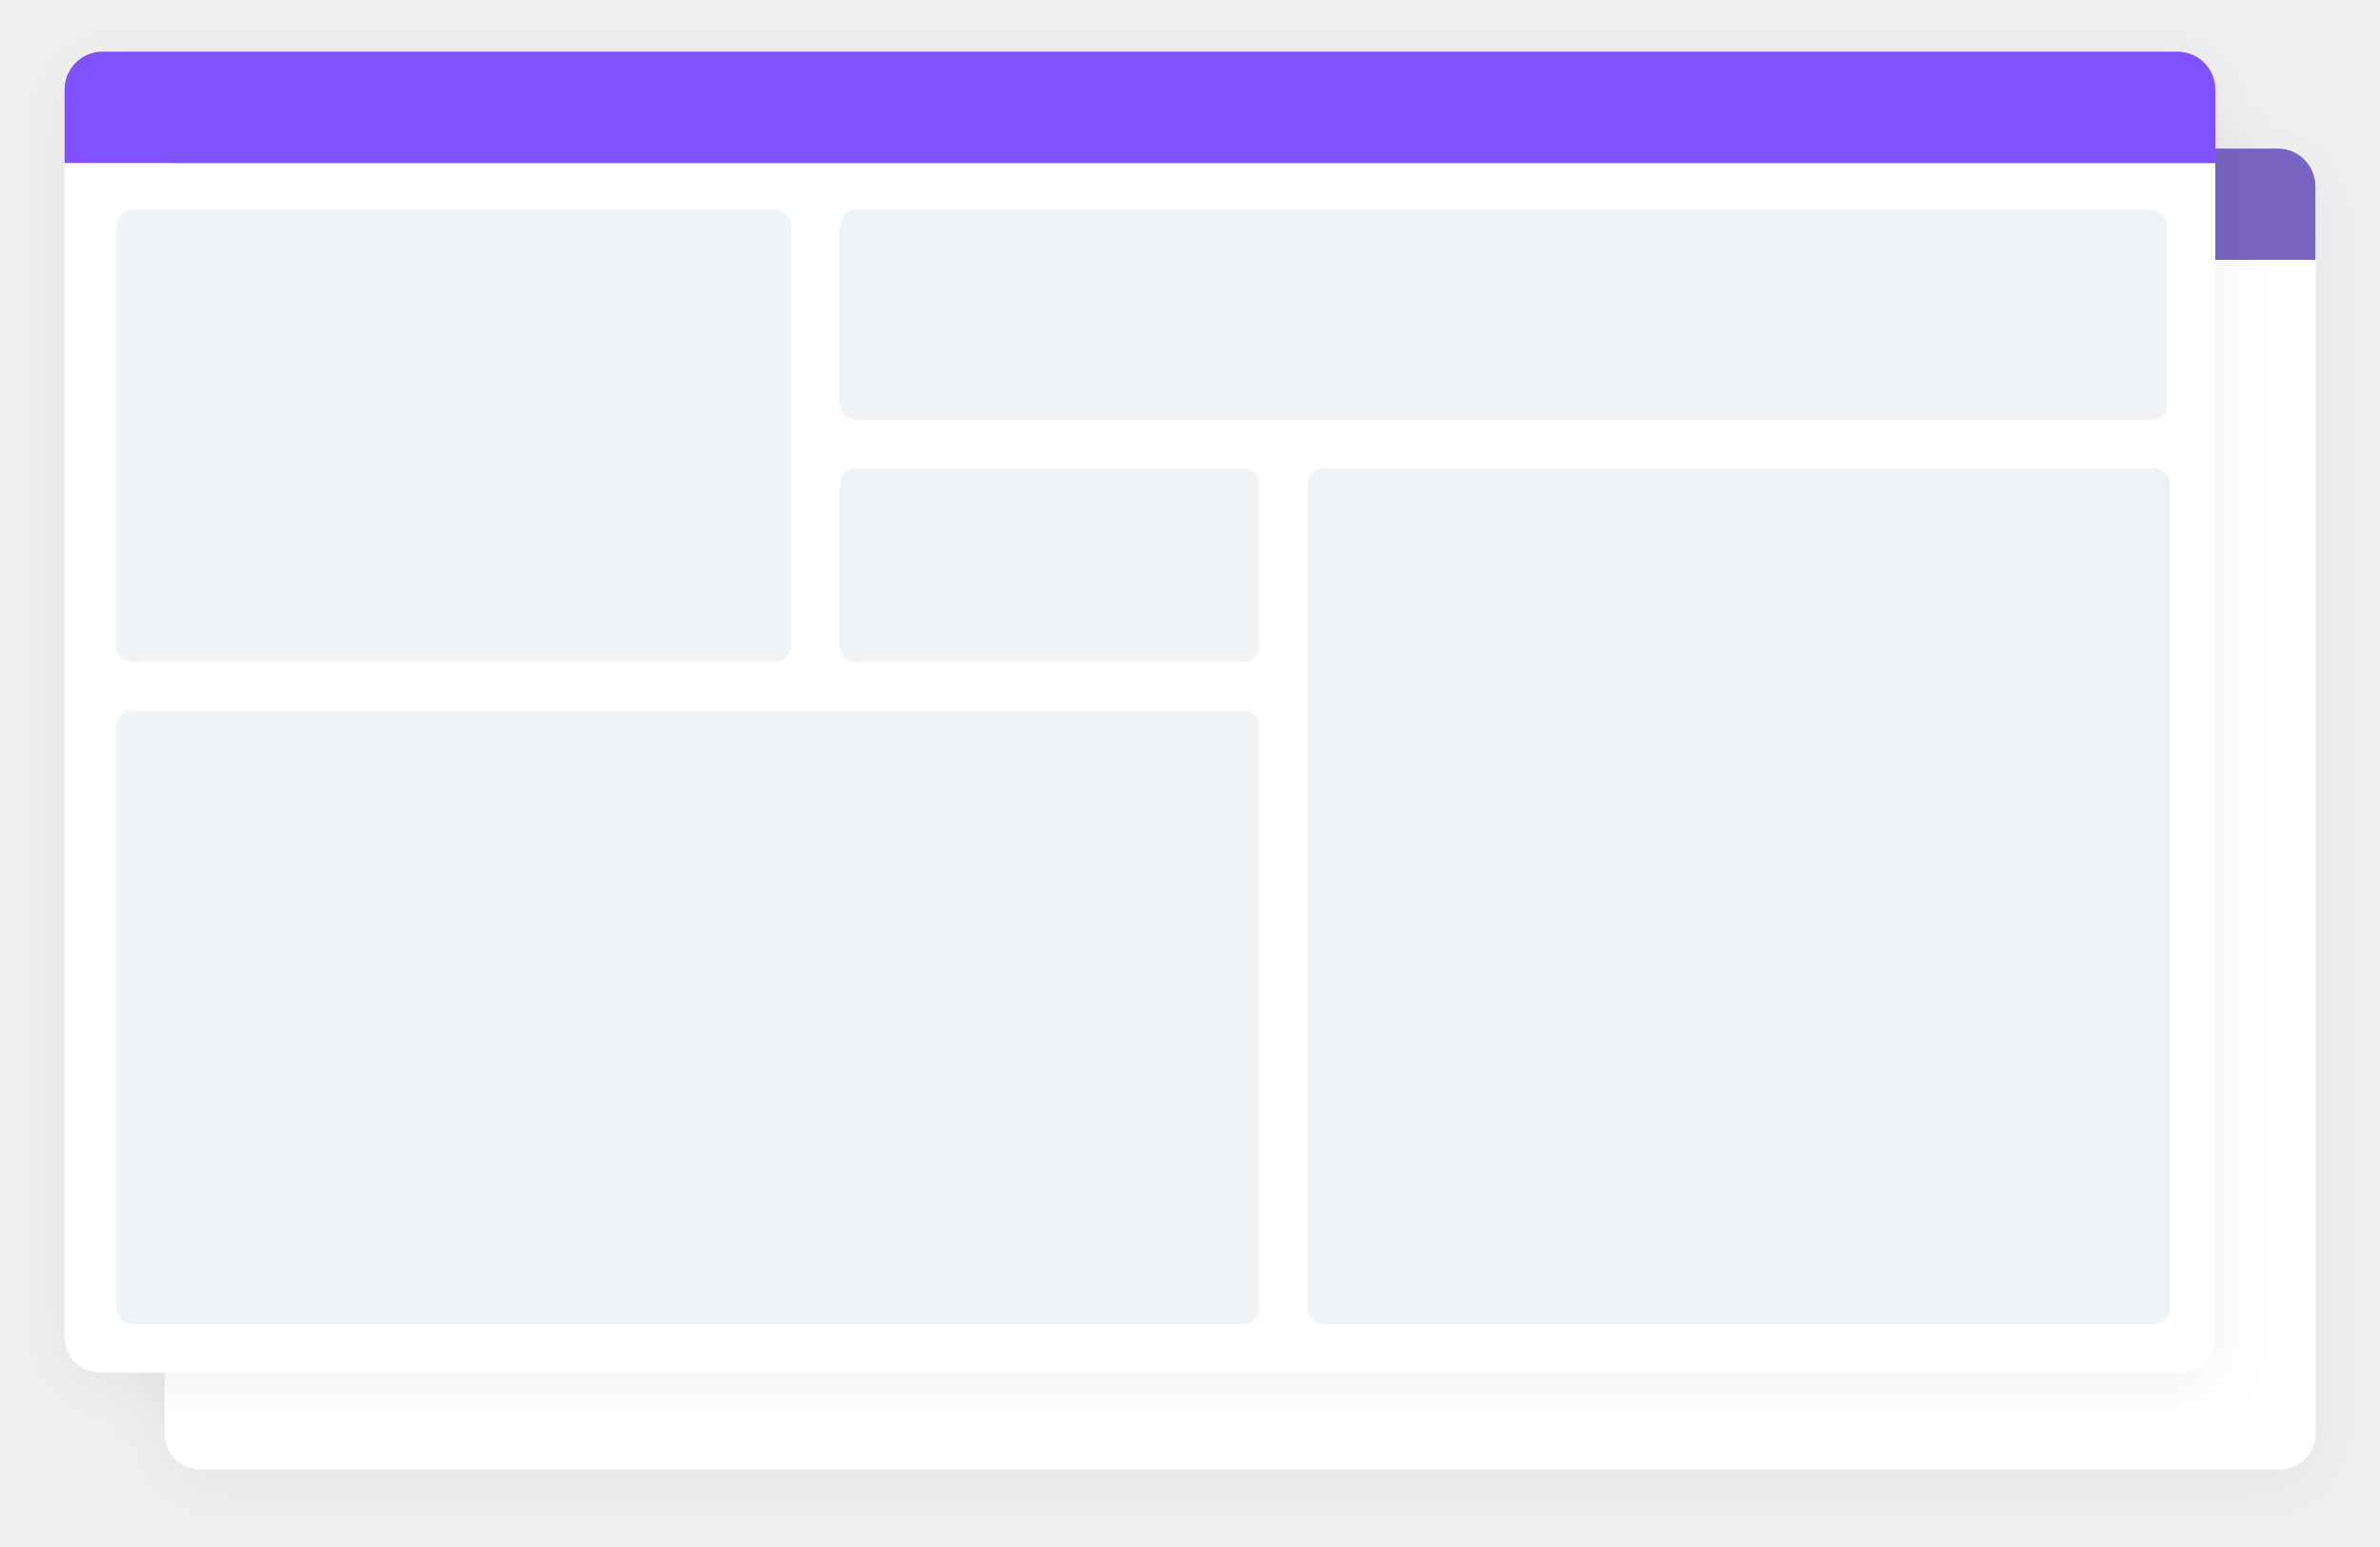
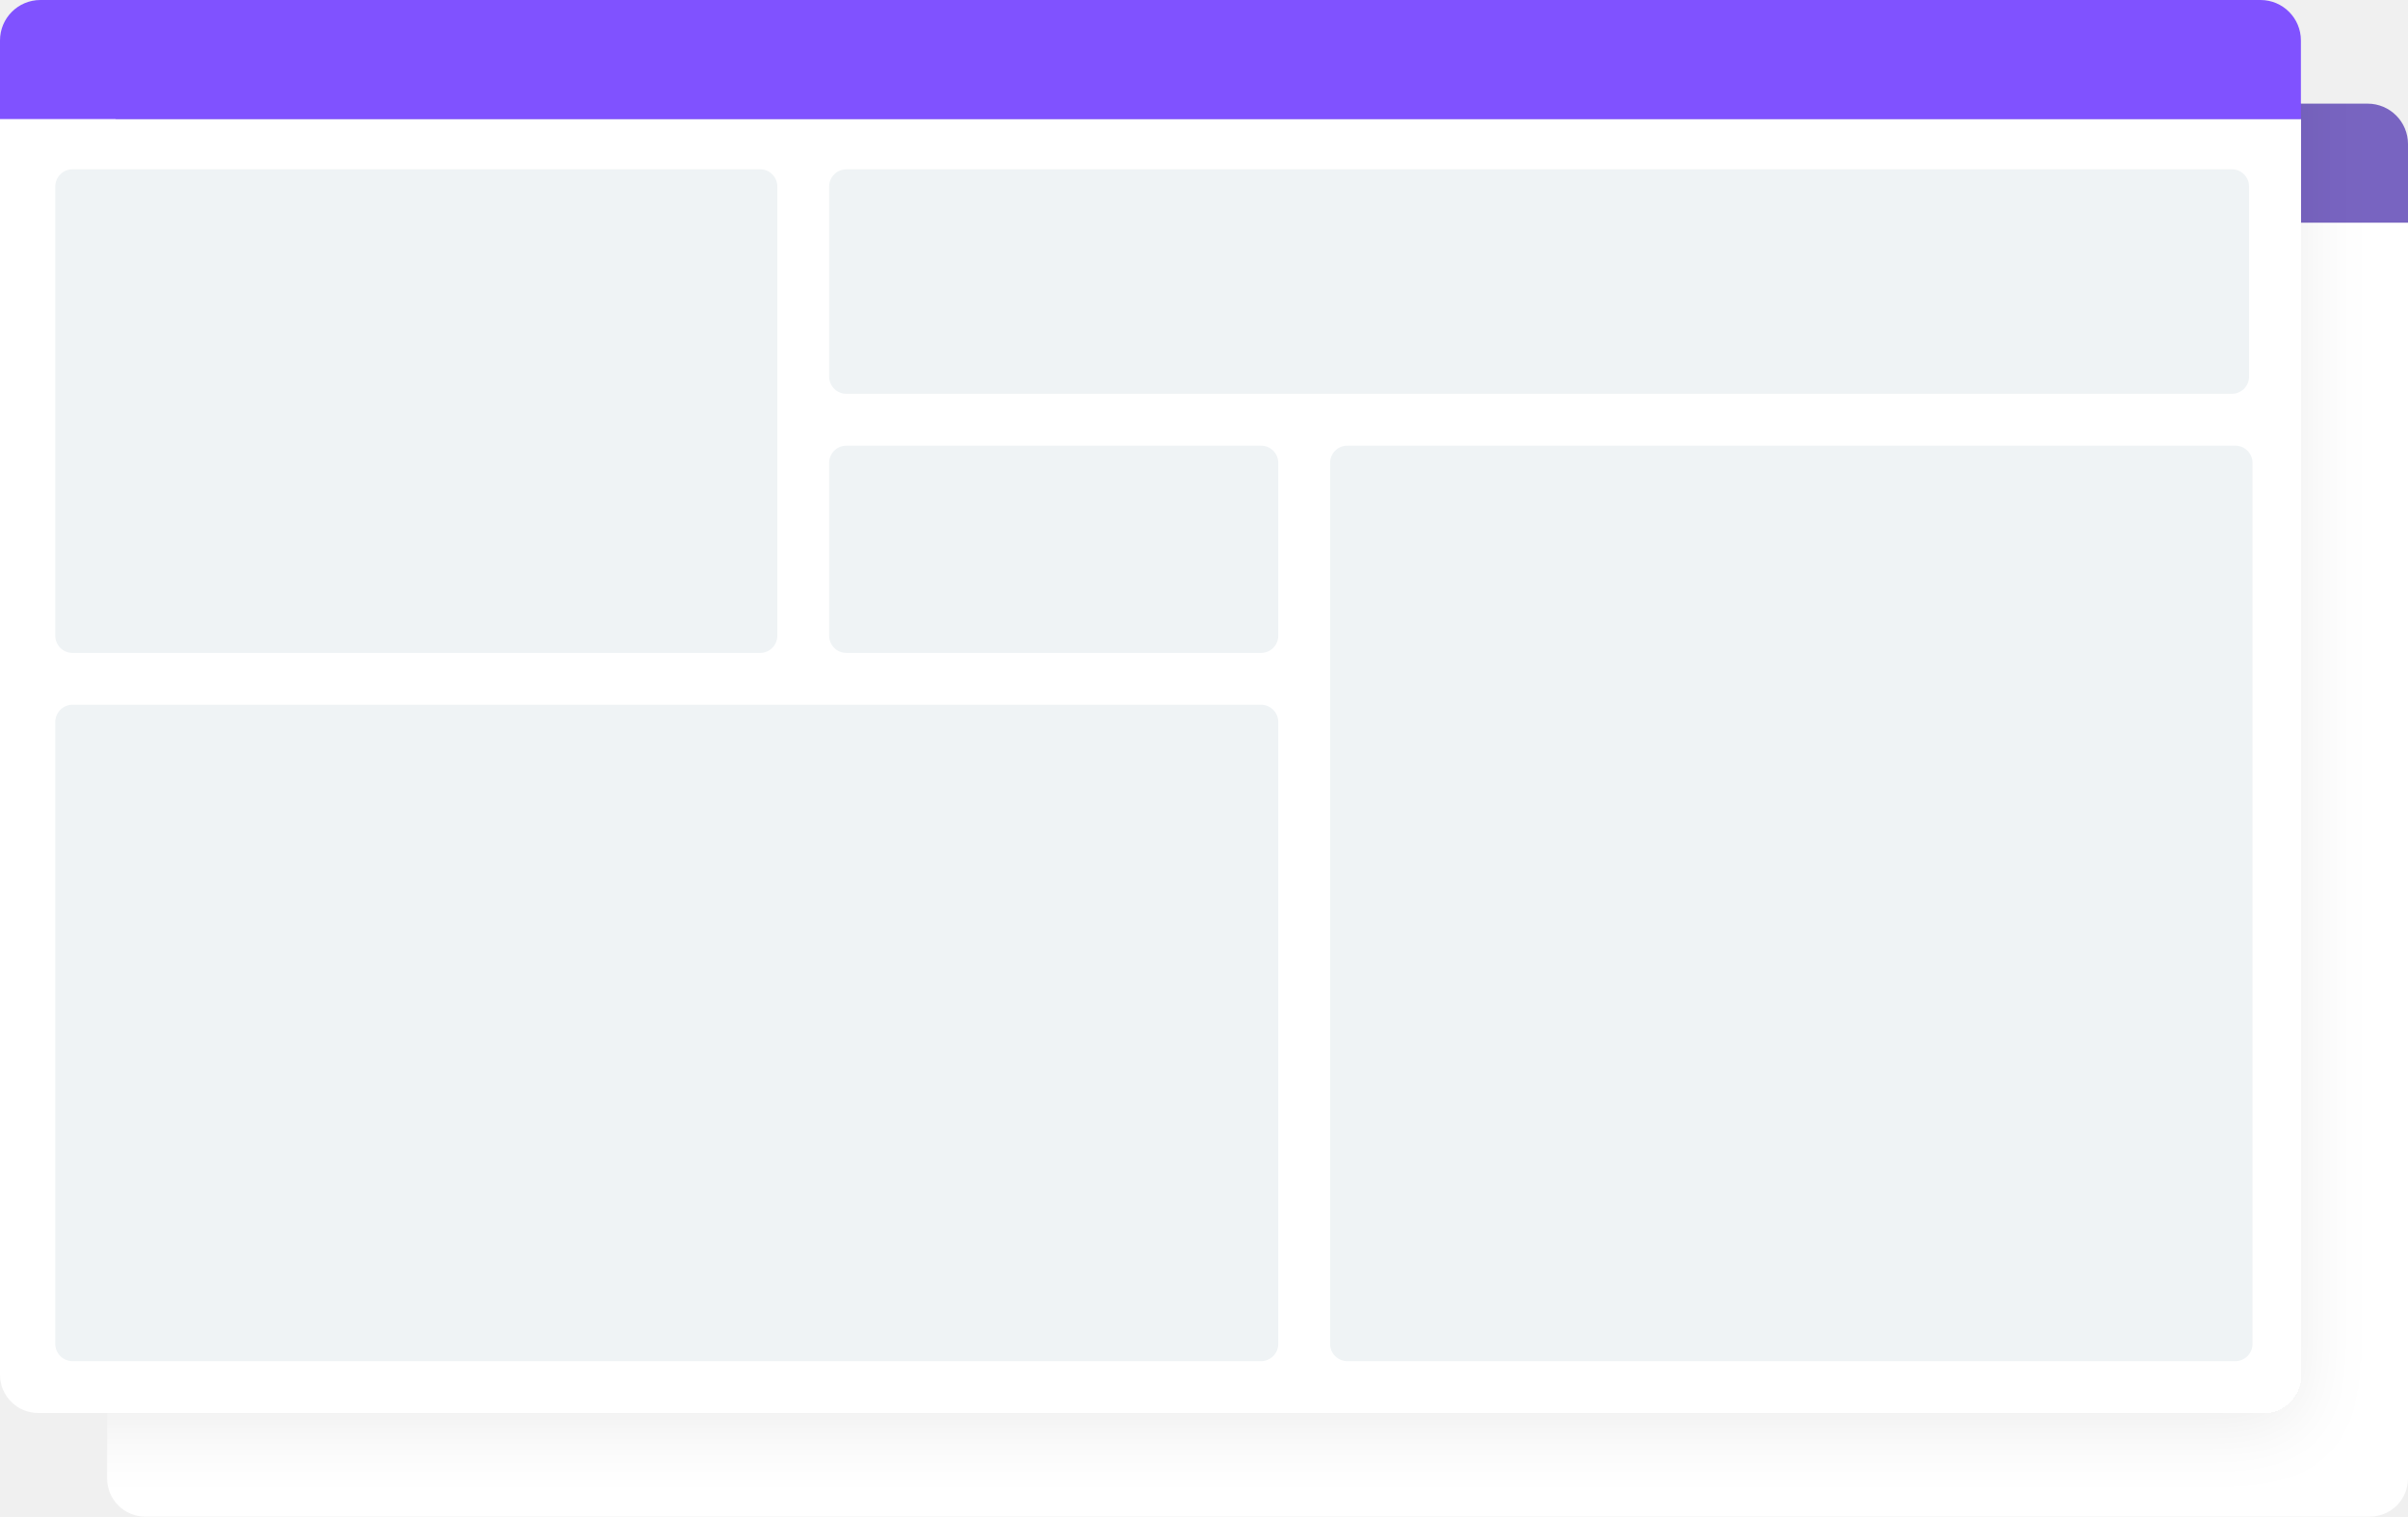
- <svg xmlns="http://www.w3.org/2000/svg" width="737" height="479" viewBox="0 0 737 479" fill="none">
-   <g filter="url(#filter0_d_785_159)">
-     <path d="M51 80.463H717V443.946C717 450.051 712.055 455 705.954 455H62.046C55.945 455 51 450.051 51 443.946V80.463Z" fill="white" />
-     <path d="M51 57.704C51 51.24 56.236 46 62.696 46H705.304C711.764 46 717 51.24 717 57.704V80.463H51V57.704Z" fill="#7864C1" />
+ <svg xmlns="http://www.w3.org/2000/svg" width="697" height="439" viewBox="0 0 697 439" fill="none">
+   <path d="M31 64.463H697V427.946C697 434.051 692.055 439 685.954 439H42.046C35.945 439 31 434.051 31 427.946V64.463Z" fill="white" />
+   <path d="M31 41.704C31 35.24 36.236 30 42.696 30H685.304C691.764 30 697 35.24 697 41.704V64.463H31V41.704Z" fill="#7864C1" />
+   <mask id="mask0_785_159" style="mask-type:alpha" maskUnits="userSpaceOnUse" x="31" y="30" width="666" height="409">
+     <path d="M31 64.463H697V427.946C697 434.051 692.055 439 685.954 439H42.046C35.945 439 31 434.051 31 427.946V64.463Z" fill="white" />
+     <path d="M31 41.704C31 35.24 36.236 30 42.696 30H685.304C691.764 30 697 35.24 697 41.704V64.463H31V41.704Z" fill="#7864C1" />
+   </mask>
+   <g mask="url(#mask0_785_159)">
+     <g filter="url(#filter0_d_785_159)">
+       <path d="M0 34.463H666V397.946C666 404.051 661.055 409 654.954 409H11.046C4.945 409 0 404.051 0 397.946V34.463Z" fill="white" />
+       <path d="M0 11.704C0 5.24 5.236 0 11.696 0H654.304C660.764 0 666 5.24 666 11.704V34.463H0V11.704Z" fill="#7864C1" />
+     </g>
  </g>
-   <g filter="url(#filter1_d_785_159)">
-     <path d="M20 50.463H686V413.946C686 420.051 681.055 425 674.954 425H31.046C24.945 425 20 420.051 20 413.946V50.463Z" fill="white" />
-     <path d="M20 27.704C20 21.24 25.236 16 31.696 16H674.304C680.764 16 686 21.24 686 27.704V50.463H20V27.704Z" fill="#8052FF" />
-     <path d="M260 150C260 147.239 262.239 145 265 145H385C387.761 145 390 147.239 390 150V200C390 202.761 387.761 205 385 205H265C262.239 205 260 202.761 260 200V150Z" fill="#F0F3F5" />
-     <path d="M260 70C260 67.239 262.239 65 265 65H666C668.761 65 671 67.239 671 70V125C671 127.761 668.761 130 666 130H265C262.239 130 260 127.761 260 125V70Z" fill="#F0F3F5" />
-     <path d="M36 70C36 67.239 38.239 65 41 65H240C242.761 65 245 67.239 245 70V200C245 202.761 242.761 205 240 205H41C38.239 205 36 202.761 36 200V70Z" fill="#F0F3F5" />
-     <path d="M36 225C36 222.239 38.239 220 41 220H385C387.761 220 390 222.239 390 225V405C390 407.761 387.761 410 385 410H41C38.239 410 36 407.761 36 405V225Z" fill="#F0F3F5" />
-     <path d="M405 150C405 147.239 407.239 145 410 145H667C669.761 145 672 147.239 672 150V405C672 407.761 669.761 410 667 410H410C407.239 410 405 407.761 405 405V150Z" fill="#F0F3F5" />
-   </g>
+   <path d="M0 34.463H666V397.946C666 404.051 661.055 409 654.954 409H11.046C4.945 409 0 404.051 0 397.946V34.463Z" fill="white" />
+   <path d="M0 11.704C0 5.24 5.236 0 11.696 0H654.304C660.764 0 666 5.24 666 11.704V34.463H0V11.704Z" fill="#8052FF" />
+   <path d="M240 134C240 131.239 242.239 129 245 129H365C367.761 129 370 131.239 370 134V184C370 186.761 367.761 189 365 189H245C242.239 189 240 186.761 240 184V134Z" fill="#EFF3F5" />
+   <path d="M240 54C240 51.239 242.239 49 245 49H646C648.761 49 651 51.239 651 54V109C651 111.761 648.761 114 646 114H245C242.239 114 240 111.761 240 109V54Z" fill="#EFF3F5" />
+   <path d="M16 54C16 51.239 18.239 49 21 49H220C222.761 49 225 51.239 225 54V184C225 186.761 222.761 189 220 189H21C18.239 189 16 186.761 16 184V54Z" fill="#EFF3F5" />
+   <path d="M16 209C16 206.239 18.239 204 21 204H365C367.761 204 370 206.239 370 209V389C370 391.761 367.761 394 365 394H21C18.239 394 16 391.761 16 389V209Z" fill="#EFF3F5" />
+   <path d="M385 134C385 131.239 387.239 129 390 129H647C649.761 129 652 131.239 652 134V389C652 391.761 649.761 394 647 394H390C387.239 394 385 391.761 385 389V134Z" fill="#EFF3F5" />
  <defs>
-     <filter id="filter0_d_785_159" x="31" y="30" width="706" height="449" filterUnits="userSpaceOnUse" color-interpolation-filters="sRGB">
+     <filter id="filter0_d_785_159" x="-20" y="-16" width="706" height="449" filterUnits="userSpaceOnUse" color-interpolation-filters="sRGB">
      <feFlood flood-opacity="0" result="BackgroundImageFix" />
      <feColorMatrix in="SourceAlpha" type="matrix" values="0 0 0 0 0 0 0 0 0 0 0 0 0 0 0 0 0 0 127 0" result="hardAlpha" />
      <feOffset dy="4" />
      <feGaussianBlur stdDeviation="10" />
      <feComposite in2="hardAlpha" operator="out" />
-       <feColorMatrix type="matrix" values="0 0 0 0 0 0 0 0 0 0 0 0 0 0 0 0 0 0 0.05 0" />
-       <feBlend mode="normal" in2="BackgroundImageFix" result="effect1_dropShadow_785_159" />
-       <feBlend mode="normal" in="SourceGraphic" in2="effect1_dropShadow_785_159" result="shape" />
-     </filter>
-     <filter id="filter1_d_785_159" x="0" y="0" width="706" height="449" filterUnits="userSpaceOnUse" color-interpolation-filters="sRGB">
-       <feFlood flood-opacity="0" result="BackgroundImageFix" />
-       <feColorMatrix in="SourceAlpha" type="matrix" values="0 0 0 0 0 0 0 0 0 0 0 0 0 0 0 0 0 0 127 0" result="hardAlpha" />
-       <feOffset dy="4" />
-       <feGaussianBlur stdDeviation="10" />
-       <feComposite in2="hardAlpha" operator="out" />
-       <feColorMatrix type="matrix" values="0 0 0 0 0 0 0 0 0 0 0 0 0 0 0 0 0 0 0.05 0" />
+       <feColorMatrix type="matrix" values="0 0 0 0 0 0 0 0 0 0 0 0 0 0 0 0 0 0 0.07 0" />
      <feBlend mode="normal" in2="BackgroundImageFix" result="effect1_dropShadow_785_159" />
      <feBlend mode="normal" in="SourceGraphic" in2="effect1_dropShadow_785_159" result="shape" />
    </filter>
  </defs>
</svg>
